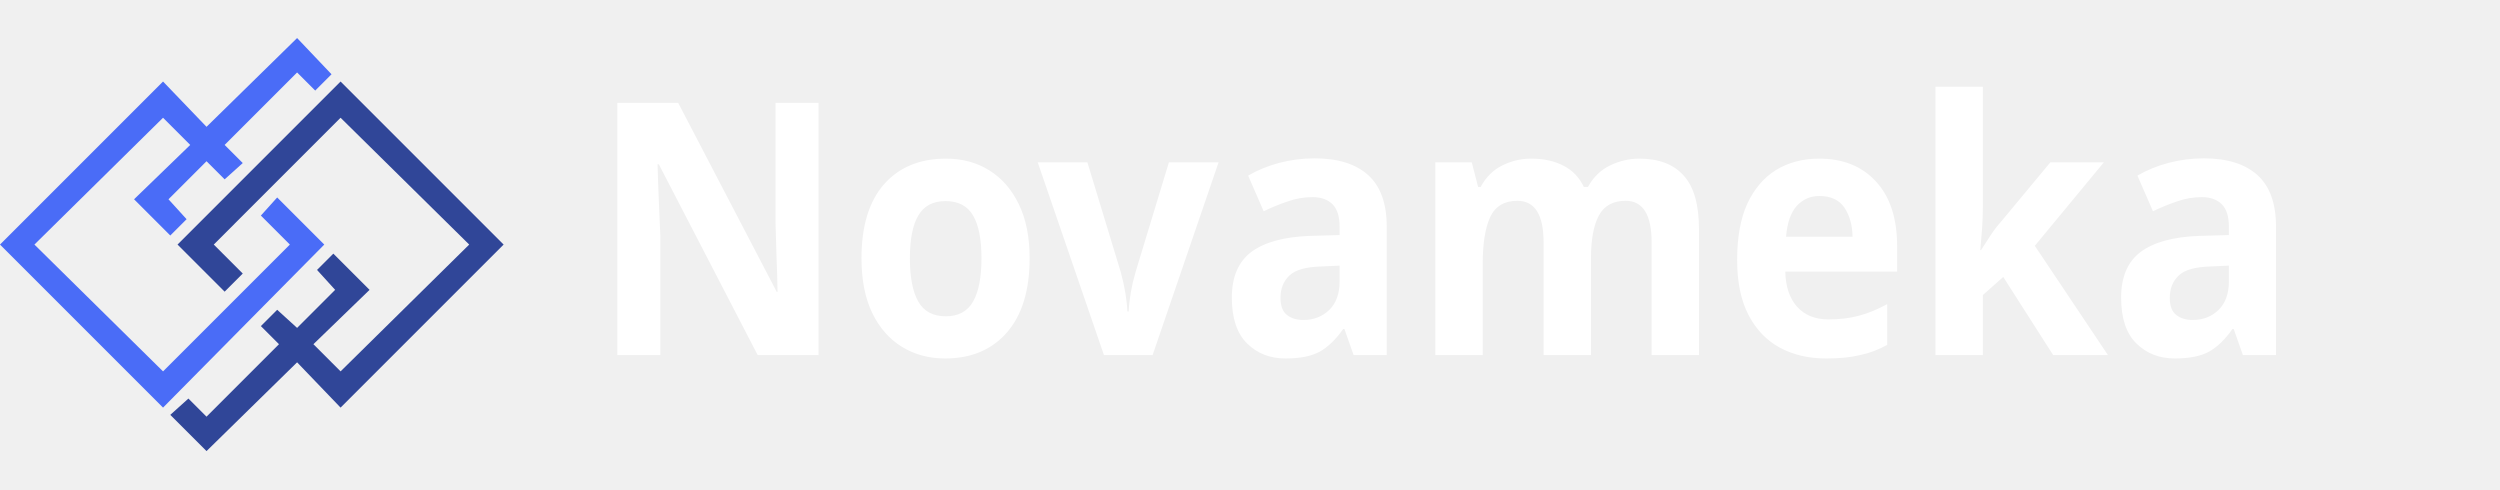
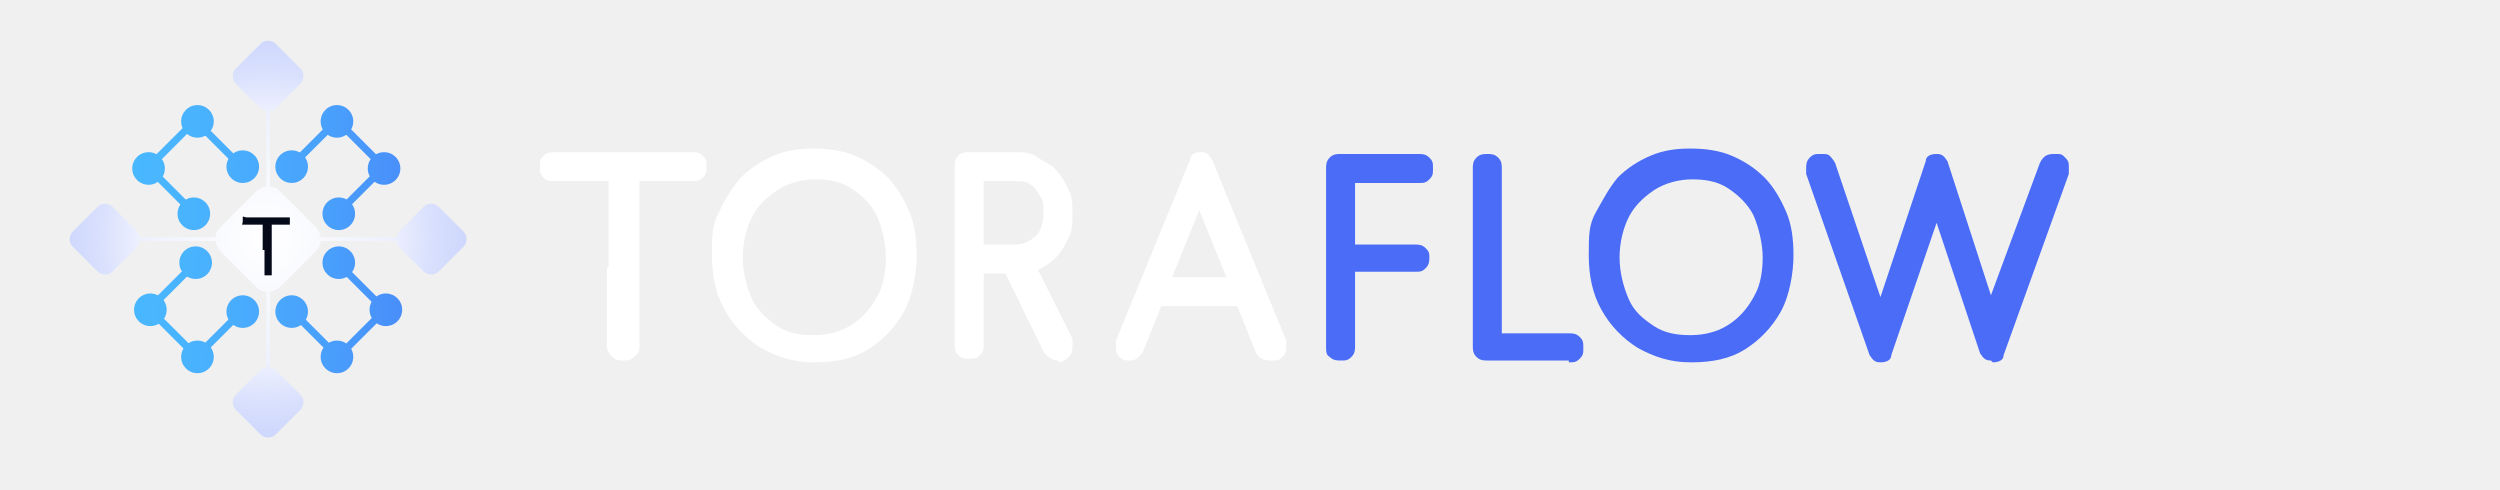
- <svg xmlns="http://www.w3.org/2000/svg" id="Layer_1" version="1.1" viewBox="0 0 138 27">
+ <svg xmlns="http://www.w3.org/2000/svg" xmlns:xlink="http://www.w3.org/1999/xlink" id="Layer_1" version="1.1" viewBox="0 0 138 27">
  <defs>
    <style>
-       .st0 {
+       .st0, .st1 {
+         font-family: ToadstoolRound, 'Toadstool Round';
+         font-size: 35.3px;
+       }
+ 
+       .st0, .st1, .st2, .st3 {
+         isolation: isolate;
+       }
+ 
+       .st0, .st4 {
+         fill: #4a6cf7;
+       }
+ 
+       .st5 {
+         fill: url(#linear-gradient2);
+       }
+ 
+       .st6 {
+         fill: url(#linear-gradient36);
+       }
+ 
+       .st7 {
+         fill: url(#linear-gradient39);
+       }
+ 
+       .st8 {
+         fill: url(#linear-gradient34);
+       }
+ 
+       .st9 {
+         fill: url(#linear-gradient11);
+       }
+ 
+       .st9, .st10, .st11, .st12, .st13, .st14 {
+         stroke-miterlimit: 10;
+       }
+ 
+       .st9, .st10, .st12, .st13, .st14 {
+         stroke: #2cffea;
+         stroke-width: .2px;
+       }
+ 
+       .st15 {
+         fill: url(#linear-gradient33);
+       }
+ 
+       .st16, .st11, .st17 {
+         fill: #050a19;
+       }
+ 
+       .st18 {
+         fill: #0a216d;
+       }
+ 
+       .st19 {
+         fill: url(#linear-gradient32);
+       }
+ 
+       .st20 {
+         fill: url(#linear-gradient21);
+       }
+ 
+       .st21 {
+         fill: url(#linear-gradient37);
+       }
+ 
+       .st22 {
+         fill: url(#linear-gradient27);
+       }
+ 
+       .st10 {
+         fill: url(#linear-gradient12);
+       }
+ 
+       .st1, .st23, .st24 {
        fill: #fff;
-         font-family: GillSansMT-Bold, 'Gill Sans MT';
-         font-size: 19.5px;
+       }
+ 
+       .st2, .st25, .st17 {
+         display: none;
+       }
+ 
+       .st26 {
+         fill: url(#linear-gradient35);
+       }
+ 
+       .st27 {
+         fill: url(#linear-gradient26);
+       }
+ 
+       .st28 {
+         fill: url(#linear-gradient1);
+       }
+ 
+       .st29 {
+         fill: url(#linear-gradient18);
+       }
+ 
+       .st24 {
+         font-family: Montserrat-ExtraBold, 'Montserrat ExtraBold';
+         font-size: 21.7px;
        font-weight: 700;
-       }
- 
-       .st1 {
-         display: none;
-       }
- 
-       .st2 {
+         letter-spacing: 0em;
+       }
+ 
+       .st30 {
+         fill: url(#linear-gradient23);
+       }
+ 
+       .st31 {
+         fill: url(#linear-gradient8);
+       }
+ 
+       .st32 {
+         font-family: Montserrat-Medium, 'Montserrat Medium';
+         font-size: 12.1px;
+         font-weight: 500;
+       }
+ 
+       .st32, .st33 {
+         fill: #f69f05;
+       }
+ 
+       .st34 {
+         fill: url(#radial-gradient);
+       }
+ 
+       .st35 {
+         fill: url(#linear-gradient16);
+       }
+ 
+       .st36 {
+         fill: url(#linear-gradient24);
+       }
+ 
+       .st37 {
+         fill: url(#linear-gradient30);
+       }
+ 
+       .st38 {
+         fill: url(#radial-gradient1);
+       }
+ 
+       .st11 {
+         stroke: #fff;
+       }
+ 
+       .st39 {
+         fill: url(#linear-gradient22);
+       }
+ 
+       .st40 {
+         fill: url(#linear-gradient29);
+       }
+ 
+       .st12 {
+         fill: url(#linear-gradient9);
+       }
+ 
+       .st41 {
+         fill: url(#linear-gradient19);
+       }
+ 
+       .st13 {
+         fill: url(#linear-gradient10);
+       }
+ 
+       .st42 {
+         fill: url(#linear-gradient28);
+       }
+ 
+       .st43 {
+         fill: url(#linear-gradient40);
+       }
+ 
+       .st44 {
+         fill: url(#linear-gradient7);
+       }
+ 
+       .st45 {
+         fill: url(#linear-gradient20);
+       }
+ 
+       .st46 {
+         fill: url(#linear-gradient4);
+       }
+ 
+       .st47 {
+         fill: url(#linear-gradient31);
+       }
+ 
+       .st48 {
+         fill: url(#linear-gradient14);
+       }
+ 
+       .st49 {
+         fill: url(#linear-gradient5);
+       }
+ 
+       .st50 {
+         fill: url(#linear-gradient3);
+       }
+ 
+       .st51 {
+         fill: url(#linear-gradient38);
+       }
+ 
+       .st52 {
+         fill: url(#linear-gradient25);
+       }
+ 
+       .st53 {
        fill: #304698;
      }

-       .st3, .st4 {
-         fill: #4a6cf7;
-       }
- 
-       .st4 {
-         isolation: isolate;
-         opacity: .5;
+       .st54 {
+         fill: url(#linear-gradient15);
+       }
+ 
+       .st55 {
+         fill: url(#linear-gradient17);
+       }
+ 
+       .st56 {
+         fill: url(#radial-gradient2);
+       }
+ 
+       .st14 {
+         fill: url(#linear-gradient13);
+       }
+ 
+       .st57 {
+         fill: url(#linear-gradient6);
+       }
+ 
+       .st58 {
+         fill: url(#linear-gradient);
+       }
+ 
+       .st59 {
+         fill: url(#linear-gradient41);
      }
    </style>
+     <linearGradient id="linear-gradient" x1=".6" y1="8.2" x2="19.4" y2="27" gradientTransform="translate(0 28) scale(1 -1)" gradientUnits="userSpaceOnUse">
+       <stop offset="0" stop-color="#49baff" />
+       <stop offset=".2" stop-color="#49b3fe" />
+       <stop offset=".5" stop-color="#49a1fc" />
+       <stop offset=".8" stop-color="#4983f9" />
+       <stop offset="1" stop-color="#4a6cf7" />
+     </linearGradient>
+     <linearGradient id="linear-gradient1" x1="-2.6" y1="11.4" x2="16.2" y2="30.2" gradientTransform="translate(0 28) scale(1 -1)" gradientUnits="userSpaceOnUse">
+       <stop offset="0" stop-color="#49baff" />
+       <stop offset=".2" stop-color="#49b3fe" />
+       <stop offset=".5" stop-color="#49a1fc" />
+       <stop offset=".8" stop-color="#4983f9" />
+       <stop offset="1" stop-color="#4a6cf7" />
+     </linearGradient>
+     <linearGradient id="linear-gradient2" x1="1.5" y1="7.3" x2="20.3" y2="26.1" gradientTransform="translate(0 28) scale(1 -1)" gradientUnits="userSpaceOnUse">
+       <stop offset="0" stop-color="#49baff" />
+       <stop offset=".2" stop-color="#49b3fe" />
+       <stop offset=".5" stop-color="#49a1fc" />
+       <stop offset=".8" stop-color="#4983f9" />
+       <stop offset="1" stop-color="#4a6cf7" />
+     </linearGradient>
+     <linearGradient id="linear-gradient3" x1="10.9" y1="-2.1" x2="29.7" y2="16.6" gradientTransform="translate(0 28) scale(1 -1)" gradientUnits="userSpaceOnUse">
+       <stop offset="0" stop-color="#49baff" />
+       <stop offset=".2" stop-color="#49b3fe" />
+       <stop offset=".5" stop-color="#49a1fc" />
+       <stop offset=".8" stop-color="#4983f9" />
+       <stop offset="1" stop-color="#4a6cf7" />
+     </linearGradient>
+     <linearGradient id="linear-gradient4" x1="7.7" y1="1" x2="26.6" y2="19.8" gradientTransform="translate(0 28) scale(1 -1)" gradientUnits="userSpaceOnUse">
+       <stop offset="0" stop-color="#49baff" />
+       <stop offset=".2" stop-color="#49b3fe" />
+       <stop offset=".5" stop-color="#49a1fc" />
+       <stop offset=".8" stop-color="#4983f9" />
+       <stop offset="1" stop-color="#4a6cf7" />
+     </linearGradient>
+     <linearGradient id="linear-gradient5" x1="6.8" y1="2" x2="25.6" y2="20.8" gradientTransform="translate(0 28) scale(1 -1)" gradientUnits="userSpaceOnUse">
+       <stop offset="0" stop-color="#49baff" />
+       <stop offset=".2" stop-color="#49b3fe" />
+       <stop offset=".5" stop-color="#49a1fc" />
+       <stop offset=".8" stop-color="#4983f9" />
+       <stop offset="1" stop-color="#4a6cf7" />
+     </linearGradient>
+     <linearGradient id="linear-gradient6" x1="7.8" y1=".9" x2="26.7" y2="19.7" gradientTransform="translate(0 28) scale(1 -1)" gradientUnits="userSpaceOnUse">
+       <stop offset="0" stop-color="#49baff" />
+       <stop offset=".2" stop-color="#49b3fe" />
+       <stop offset=".5" stop-color="#49a1fc" />
+       <stop offset=".8" stop-color="#4983f9" />
+       <stop offset="1" stop-color="#4a6cf7" />
+     </linearGradient>
+     <linearGradient id="linear-gradient7" x1=".7" y1="8.1" x2="19.5" y2="26.9" gradientTransform="translate(0 28) scale(1 -1)" gradientUnits="userSpaceOnUse">
+       <stop offset="0" stop-color="#49baff" />
+       <stop offset=".2" stop-color="#49b3fe" />
+       <stop offset=".5" stop-color="#49a1fc" />
+       <stop offset=".8" stop-color="#4983f9" />
+       <stop offset="1" stop-color="#4a6cf7" />
+     </linearGradient>
+     <linearGradient id="linear-gradient8" x1=".6" y1="8.2" x2="19.5" y2="26.9" gradientTransform="translate(0 28) scale(1 -1)" gradientUnits="userSpaceOnUse">
+       <stop offset="0" stop-color="#49baff" />
+       <stop offset=".2" stop-color="#49b3fe" />
+       <stop offset=".5" stop-color="#49a1fc" />
+       <stop offset=".8" stop-color="#4983f9" />
+       <stop offset="1" stop-color="#4a6cf7" />
+     </linearGradient>
+     <radialGradient id="radial-gradient" cx="14" cy="14.5" fx="14" fy="14.5" r="27.8" gradientTransform="translate(0 28) scale(1 -1)" gradientUnits="userSpaceOnUse">
+       <stop offset="0" stop-color="#fff" />
+       <stop offset="0" stop-color="#f8f9fe" />
+       <stop offset=".3" stop-color="#e6ebfd" />
+       <stop offset=".5" stop-color="#c8d2fc" />
+       <stop offset=".7" stop-color="#9fb1fa" />
+       <stop offset=".9" stop-color="#6a86f8" />
+       <stop offset="1" stop-color="#4a6cf7" />
+     </radialGradient>
+     <linearGradient id="linear-gradient9" x1="10.1" y1="9.4" x2="16.5" y2="4.7" gradientTransform="matrix(1,0,0,1,0,0)" xlink:href="#linear-gradient6" />
+     <linearGradient id="linear-gradient10" x1="10.1" y1="22.3" x2="16.5" y2="17.6" gradientTransform="matrix(1,0,0,1,0,0)" xlink:href="#linear-gradient6" />
+     <linearGradient id="linear-gradient11" x1="16.5" y1="15.8" x2="22.9" y2="11.2" gradientTransform="matrix(1,0,0,1,0,0)" xlink:href="#linear-gradient6" />
+     <linearGradient id="linear-gradient12" x1="22.7" y1="10.9" x2="22.7" y2="10.9" gradientTransform="matrix(1,0,0,1,0,0)" xlink:href="#linear-gradient6" />
+     <linearGradient id="linear-gradient13" x1="3.6" y1="15.8" x2="10.1" y2="11.2" gradientTransform="matrix(1,0,0,1,0,0)" xlink:href="#linear-gradient6" />
+     <radialGradient id="radial-gradient1" cx="13.3" cy="13.5" fx="13.3" fy="13.5" r="22.6" gradientUnits="userSpaceOnUse">
+       <stop offset="0" stop-color="#fff" />
+       <stop offset=".1" stop-color="#fafbfe" />
+       <stop offset=".3" stop-color="#eef1fe" />
+       <stop offset=".4" stop-color="#dae1fd" />
+       <stop offset=".6" stop-color="#becafc" />
+       <stop offset=".7" stop-color="#99acfa" />
+       <stop offset=".9" stop-color="#6d88f8" />
+       <stop offset="1" stop-color="#4a6cf7" />
+     </radialGradient>
+     <radialGradient id="radial-gradient2" cx="14.7" cy="13.2" fx="14.7" fy="13.2" gradientTransform="translate(13.6 -6.6) rotate(45)" xlink:href="#radial-gradient1" />
+     <linearGradient id="linear-gradient14" x1="5.5" y1="16.3" x2="22.9" y2="0" gradientTransform="translate(13.6 -6.6) rotate(45)" xlink:href="#linear-gradient" />
+     <linearGradient id="linear-gradient15" x1="3.7" y1="14.4" x2="21.1" y2="-1.9" gradientTransform="translate(13.6 -6.6) rotate(45)" xlink:href="#linear-gradient" />
+     <linearGradient id="linear-gradient16" x1="7.2" y1="18.2" x2="24.7" y2="1.8" gradientTransform="translate(13.6 -6.6) rotate(45)" xlink:href="#linear-gradient" />
+     <linearGradient id="linear-gradient17" x1="5.4" y1="16.3" x2="22.9" y2="0" gradientTransform="translate(13.6 -6.6) rotate(45)" xlink:href="#linear-gradient" />
+     <linearGradient id="linear-gradient18" x1="4.5" y1="15.3" x2="21.9" y2="-1.1" gradientTransform="translate(4.6 .4)" xlink:href="#linear-gradient" />
+     <linearGradient id="linear-gradient19" x1="4.6" y1="15.4" x2="22" y2="-1" gradientTransform="translate(14.1 22.7) rotate(-90)" xlink:href="#linear-gradient" />
+     <linearGradient id="linear-gradient20" x1="6.2" y1="17.1" x2="23.7" y2=".7" gradientTransform="translate(3.6 3)" xlink:href="#linear-gradient" />
+     <linearGradient id="linear-gradient21" x1="9.1" y1="20.2" x2="26.5" y2="3.8" gradientTransform="translate(13.6 -6.6) rotate(45)" xlink:href="#linear-gradient" />
+     <linearGradient id="linear-gradient22" x1="10.8" y1="22" x2="28.2" y2="5.6" gradientTransform="translate(13.6 -6.6) rotate(45)" xlink:href="#linear-gradient" />
+     <linearGradient id="linear-gradient23" x1="10.9" y1="22.2" x2="28.4" y2="5.8" gradientTransform="translate(13.6 -6.6) rotate(45)" xlink:href="#linear-gradient" />
+     <linearGradient id="linear-gradient24" x1="12.6" y1="23.9" x2="30.1" y2="7.6" gradientTransform="translate(13.6 -6.6) rotate(45)" xlink:href="#linear-gradient" />
+     <linearGradient id="linear-gradient25" x1="10" y1="21.2" x2="27.5" y2="4.8" gradientTransform="translate(8.8 36.6) rotate(-90)" xlink:href="#linear-gradient" />
+     <linearGradient id="linear-gradient26" x1="11.7" y1="23" x2="29.1" y2="6.6" gradientTransform="translate(42.1 31.6) rotate(-180)" xlink:href="#linear-gradient" />
+     <linearGradient id="linear-gradient27" x1="11.9" y1="23.2" x2="29.3" y2="6.8" gradientTransform="translate(2.5 39.2) rotate(-90)" xlink:href="#linear-gradient" />
+     <linearGradient id="linear-gradient28" x1="11" y1="22.2" x2="28.5" y2="5.8" gradientTransform="translate(13.6 -6.6) rotate(45)" xlink:href="#linear-gradient" />
+     <linearGradient id="linear-gradient29" x1="12.8" y1="24.1" x2="30.2" y2="7.8" gradientTransform="translate(13.6 -6.6) rotate(45)" xlink:href="#linear-gradient" />
+     <linearGradient id="linear-gradient30" x1="9.3" y1="20.4" x2="26.7" y2="4" gradientTransform="translate(13.6 -6.6) rotate(45)" xlink:href="#linear-gradient" />
+     <linearGradient id="linear-gradient31" x1="11" y1="22.3" x2="28.5" y2="5.9" gradientTransform="translate(13.6 -6.6) rotate(45)" xlink:href="#linear-gradient" />
+     <linearGradient id="linear-gradient32" x1="12" y1="23.3" x2="29.5" y2="6.9" gradientTransform="translate(28.6 37.6) rotate(-180)" xlink:href="#linear-gradient" />
+     <linearGradient id="linear-gradient33" x1="11.9" y1="23.2" x2="29.4" y2="6.8" gradientTransform="translate(30.1 3.6) rotate(90)" xlink:href="#linear-gradient" />
+     <linearGradient id="linear-gradient34" x1="10.3" y1="21.4" x2="27.7" y2="5.1" gradientTransform="translate(22.3 34.9) rotate(-180)" xlink:href="#linear-gradient" />
+     <linearGradient id="linear-gradient35" x1="7.4" y1="18.4" x2="24.9" y2="2" gradientTransform="translate(13.6 -6.6) rotate(45)" xlink:href="#linear-gradient" />
+     <linearGradient id="linear-gradient36" x1="5.7" y1="16.6" x2="23.2" y2=".2" gradientTransform="translate(13.6 -6.6) rotate(45)" xlink:href="#linear-gradient" />
+     <linearGradient id="linear-gradient37" x1="5.5" y1="16.4" x2="23" y2="0" gradientTransform="translate(13.6 -6.6) rotate(45)" xlink:href="#linear-gradient" />
+     <linearGradient id="linear-gradient38" x1="3.9" y1="14.6" x2="21.3" y2="-1.8" gradientTransform="translate(13.6 -6.6) rotate(45)" xlink:href="#linear-gradient" />
+     <linearGradient id="linear-gradient39" x1="6.4" y1="17.4" x2="23.9" y2="1" gradientTransform="translate(24.3 1.4) rotate(90)" xlink:href="#linear-gradient" />
+     <linearGradient id="linear-gradient40" x1="4.8" y1="15.6" x2="22.2" y2="-.8" gradientTransform="translate(2.2 -5.2)" xlink:href="#linear-gradient" />
+     <linearGradient id="linear-gradient41" x1="4.6" y1="15.4" x2="22" y2="-1" gradientTransform="translate(23.3 -1.2) rotate(90)" xlink:href="#linear-gradient" />
  </defs>
-   <g class="st1">
-     <path class="st3" d="M0,0c13.8,0,25,11.2,25,25H2c-1.1,0-2-.9-2-2V0Z" />
-     <path class="st4" d="M6,25C6,11.2,17.2,0,31,0v23c0,1.1-.9,2-2,2H6Z" />
+   <rect class="st17" x="-98.9" y="-63.7" width="290.3" height="145.7" />
+   <g class="st25">
+     <g class="st2">
+       <text class="st1" transform="translate(-23.4 -165)">
+         <tspan x="0" y="0">LORAFLOW</tspan>
+       </text>
+     </g>
+     <g class="st2">
+       <text class="st0" transform="translate(-24.5 -165)">
+         <tspan x="0" y="0">LORA</tspan>
+       </text>
+     </g>
+     <circle class="st11" cx="75.3" cy="-187.9" r="1.7" />
+     <circle class="st11" cx="83.7" cy="-187.9" r="1.7" />
+     <circle class="st11" cx="107.9" cy="-177.2" r="1.7" />
+     <circle class="st11" cx="123.4" cy="-188.4" r="1.7" />
+     <circle class="st11" cx="137.5" cy="-188.4" r="1.7" />
+     <circle class="st11" cx="151.1" cy="-188.4" r="1.7" />
+     <circle class="st11" cx="75.3" cy="-177.2" r="1.7" />
+     <circle class="st11" cx="93.8" cy="-166.7" r="1.7" />
+     <circle class="st11" cx="66.2" cy="-166.3" r="1.7" />
  </g>
-   <text class="st0" transform="translate(32.5 19.6) scale(.9 1)">
-     <tspan x="0" y="0">Novameka</tspan>
-   </text>
-   <text />
  <g>
-     <polygon class="st3" points="15.3 10.9 14.4 11.9 16 13.5 9 20.5 1.9 13.5 9 6.5 10.5 8 7.4 11 9.4 13 10.3 12.1 9.3 11 11.4 8.9 12.4 9.9 13.4 9 12.4 8 16.4 4 17.4 5 18.3 4.1 16.4 2.1 11.4 7 9 4.5 0 13.5 9 22.5 17.9 13.5 15.3 10.9" />
-     <polygon class="st2" points="27.8 13.5 18.8 4.5 9.8 13.5 12.4 16.1 13.4 15.1 11.8 13.5 18.8 6.5 25.9 13.5 18.8 20.5 17.3 19 20.4 16 18.4 14 17.5 14.9 18.5 16 16.4 18.1 15.3 17.1 14.4 18 15.4 19 11.4 23 10.4 22 9.4 22.9 11.4 24.9 16.4 20 18.8 22.5 27.8 13.5" />
+     <path class="st23" d="M44.9,20c-1.1,0-2-.3-2.9-.8-.8-.5-1.5-1.2-2-2.1s-.7-1.9-.7-3,0-1.7.4-2.4c.3-.7.7-1.3,1.2-1.9.5-.5,1.1-.9,1.8-1.2s1.4-.4,2.2-.4,1.6.1,2.3.4,1.3.7,1.8,1.2.9,1.2,1.2,1.9.4,1.5.4,2.4-.2,2.2-.7,3.1-1.2,1.6-2,2.1-1.8.7-2.9.7h0ZM44.9,18.5c.6,0,1.1-.1,1.6-.3.9-.4,1.6-1.1,2.1-2.2.2-.5.3-1.1.3-1.8s-.2-1.6-.5-2.3c-.3-.6-.8-1.1-1.4-1.5-.6-.4-1.3-.5-2-.5s-1.5.2-2.1.6c-.6.4-1.1.9-1.4,1.5-.3.6-.5,1.4-.5,2.2s.2,1.6.5,2.3c.3.6.8,1.1,1.4,1.5.6.4,1.3.5,2,.5Z" />
+     <path class="st23" d="M58.4,19.9c-.3,0-.6-.2-.8-.5l-2.1-4.3h-1.2v3.9c0,.2,0,.4-.2.6s-.3.2-.6.2-.4,0-.6-.2c-.2-.2-.2-.4-.2-.6v-9.8c0-.2,0-.4.2-.6.2-.2.4-.2.6-.2h2.5c.5,0,.9,0,1.3.3s.8.4,1,.7c.3.3.5.7.7,1.1.2.4.2.8.2,1.3s0,.9-.2,1.3c-.2.4-.4.8-.7,1.1s-.6.5-1,.7h0l1.9,3.8v.4c0,.2,0,.4-.2.6s-.4.3-.6.3h0ZM56,13.5c.5,0,.9-.2,1.2-.5s.4-.8.4-1.3,0-.6-.2-.9-.3-.5-.5-.6c-.2-.2-.5-.2-.9-.2h-1.7v3.5h1.7Z" />
+     <path class="st23" d="M70.1,19.9c-.4,0-.7-.2-.8-.5l-1-2.5h-4.2l-1,2.5c-.2.3-.4.5-.7.5s-.4,0-.6-.2c-.2-.2-.2-.3-.2-.6s0-.2,0-.3l4.1-10c0-.3.3-.4.6-.4s.4.1.6.4l4.1,10v.3c0,.2,0,.4-.2.6s-.3.2-.6.2h0ZM67.7,15.3l-1.5-3.7-1.5,3.7h3Z" />
+     <path class="st4" d="M74,19.9c-.2,0-.4,0-.6-.2-.2-.1-.2-.3-.2-.6v-9.8c0-.2,0-.4.2-.6.2-.2.4-.2.6-.2h4.3c.2,0,.4,0,.6.2s.2.3.2.6,0,.4-.2.6-.3.2-.6.2h-3.5v3.4h3.3c.2,0,.4,0,.6.2s.2.3.2.5,0,.4-.2.6c-.2.2-.3.2-.6.2h-3.3v4.1c0,.2,0,.4-.2.6s-.3.2-.6.2Z" />
+     <path class="st4" d="M86.6,19.9h-4.5c-.2,0-.4,0-.6-.2s-.2-.4-.2-.6v-9.8c0-.2,0-.4.2-.6.2-.2.4-.2.6-.2s.4,0,.6.2.2.4.2.6v9.1h3.7c.2,0,.4,0,.6.2s.2.3.2.6,0,.4-.2.6-.3.2-.6.2h0Z" />
+     <path class="st4" d="M93.3,20c-1.1,0-2-.3-2.9-.8-.8-.5-1.5-1.2-2-2.1s-.7-1.9-.7-3,0-1.7.4-2.4.7-1.3,1.2-1.9c.5-.5,1.1-.9,1.8-1.2.7-.3,1.4-.4,2.2-.4s1.6.1,2.3.4,1.3.7,1.8,1.2.9,1.2,1.2,1.9c.3.7.4,1.5.4,2.4s-.2,2.2-.7,3.1-1.2,1.6-2,2.1-1.8.7-2.9.7h-.1ZM93.3,18.5c.6,0,1.1-.1,1.6-.3.9-.4,1.6-1.1,2.1-2.2.2-.5.3-1.1.3-1.8s-.2-1.6-.5-2.3c-.3-.6-.8-1.1-1.4-1.5s-1.3-.5-2-.5-1.5.2-2.1.6c-.6.4-1.1.9-1.4,1.5s-.5,1.4-.5,2.2.2,1.6.5,2.3c.3.7.8,1.1,1.4,1.5s1.3.5,2,.5Z" />
+     <path class="st4" d="M109.9,19.9c-.3,0-.4-.1-.6-.4l-2.4-7.2-2.5,7.3c0,.3-.3.4-.6.4s-.4-.1-.6-.4l-3.5-10v-.3c0-.2,0-.4.2-.6.2-.2.3-.2.6-.2s.4,0,.5.1c0,0,.2.2.3.4l2.5,7.4,2.5-7.5c0-.3.3-.4.6-.4s.4.1.6.4l2.4,7.4,2.7-7.3c.2-.4.4-.5.8-.5s.4,0,.6.2.2.3.2.6v.3l-3.6,10c0,.3-.3.4-.6.4h0Z" />
  </g>
+   <path class="st53" d="M106.5-30.8h.3-.3Z" />
+   <path class="st23" d="M33.6,14.7v-4.7h-3c-.2,0-.4,0-.6-.2s-.2-.3-.2-.6,0-.4.2-.6.4-.2.6-.2h7.6c.2,0,.4,0,.6.2.2.2.2.3.2.6s0,.4-.2.6c-.2.2-.4.2-.6.2h-2.9v9.1c0,.2,0,.4-.3.6-.2.2-.4.2-.6.2s-.4,0-.6-.2c-.2-.2-.3-.4-.3-.6v-4.3" />
+   <g class="st25">
+     <g>
+       <g>
+         <g class="st3">
+           <path class="st58" d="M17.2,7.3c.3.3.5.7.5,1.1,0,.9-.7,1.6-1.6,1.5-.8,0-1.5-.7-1.5-1.5s.2-.8.4-1.1.4-.6.4-1h0c0-.4-.1-.8-.4-1q-.2-.1,0,0c-.3-.3-.6-.4-1-.4h0c-.4,0-.7,0-1,.4s-.2.2,0,0c-.3.3-.4.6-.4,1h0c0,.4.1.8.4,1,.3.3.5.7.5,1.1,0,.9-.7,1.6-1.6,1.5-.8,0-1.5-.7-1.5-1.5s.2-.8.4-1.1.4-.6.4-1h0c0-.4-.1-.8-.4-1h0s-.1,0-.2-.2c0,0,0-.2-.1-.2h0c0-.2-.1-.4-.1-.6h0v-.6c0,0,.1-.2.2-.3.2-.2.4-.4.6-.5.2,0,.4,0,.6,0,.3,0,.7,0,.9.3,0,0,.1,0,.2,0,.3.3.6.4,1,.4h0c.4,0,.7,0,1-.4,0,0,.1,0,.2-.2h.9c.3,0,.7,0,.9.3,0,0,.1,0,.2,0s.2.3.3.5c0,.2.1.4.1.6h0v.2c0,.2-.1.4-.2.5h0s0,0-.1.2c-.3.3-.4.6-.4,1h0c0,.4.1.8.4,1h0Z" />
+           <path class="st28" d="M11.3,2.8c-.2,0-.5.3-.6.5.2-.2.4-.4.6-.5Z" />
+           <path class="st5" d="M17.4,5c0-.2.2-.3.2-.5,0,.2-.1.4-.2.5Z" />
+           <path class="st50" d="M17.3,23.8c-.2.2-.4.4-.6.5.2-.1.5-.3.6-.5Z" />
+           <path class="st46" d="M17.5,22.2c0,.2.1.4.1.6h0v.6c0,.1-.1.2-.2.3-.2.2-.4.4-.6.5-.2,0-.4.1-.6.1-.3,0-.7-.1-.9-.3,0,0-.1,0-.2-.1-.3-.3-.6-.4-1-.4h0c-.4,0-.7.1-1,.4,0,0-.1.1-.2.2h-.9c-.3,0-.7-.1-.9-.3,0,0-.1,0-.2-.1-.1-.1-.2-.3-.3-.5,0-.2-.1-.4-.1-.6h0v-.2c0-.2.1-.4.2-.5h0s0-.1.1-.2c.3-.3.4-.6.4-1h0c0-.4-.1-.8-.4-1-.3-.3-.5-.7-.5-1.1,0-.9.7-1.6,1.6-1.5.8,0,1.5.7,1.5,1.5s-.2.8-.4,1.1c-.3.3-.4.6-.4,1h0c0,.4.1.8.4,1q.2.1,0,0c.3.3.6.4,1,.4h0c.4,0,.7-.1,1-.4q.2-.2,0,0c.3-.3.4-.6.4-1h0c0-.4-.1-.8-.4-1-.3-.3-.5-.7-.5-1.1,0-.9.7-1.6,1.6-1.5.8,0,1.5.7,1.5,1.5s-.2.8-.4,1.1-.4.6-.4,1h0c0,.4.1.8.4,1h0l.2.2s0,.2.1.2h0Z" />
+           <path class="st49" d="M10.4,22.5c0-.2.1-.4.2-.5,0,.2-.2.3-.2.5Z" />
+         </g>
+         <g>
+           <path class="st57" d="M24.8,15c0,.2.1.4.1.6v.6s-.1.2-.2.3c0,0-.1.2-.2.2l-.2.2s-.2,0-.2.1c-.2,0-.4.1-.6.1h-.2c-.2,0-.4-.1-.5-.2l-.2-.2c-.3-.3-.6-.4-1-.4h0c-.4,0-.7.1-1,.4s-.7.5-1.1.5c-.9,0-1.5-.7-1.5-1.6s.7-1.5,1.6-1.5.8.2,1,.4c.3.3.6.4,1,.4h0c.4,0,.7-.1,1-.4h0c.3-.3.4-.7.4-1h0c0-.4-.1-.8-.4-1q-.2-.1,0,0c-.3-.3-.6-.4-1-.4h0c-.4,0-.7.1-1,.4-.3.3-.7.5-1.1.5-.9,0-1.5-.7-1.5-1.6s.7-1.5,1.6-1.5.8.2,1,.4c.3.3.6.4,1,.4h0c.4,0,.7-.1,1-.4,0,0,.2-.1.2-.2,0,0,.2-.1.3-.2.2,0,.4-.1.7-.1s.5,0,.7.2h.1s.2.1.2.2c0,0,.1.1.2.2,0,0,0,.2.1.2,0,.2.1.4.1.6s0,0,0,.1v.2c0,.2-.1.4-.2.5,0,0,0,.1-.2.2-.3.3-.4.6-.4,1h0c0,.4.1.8.4,1h0s.1.1.2.2h0s.1.2.2.3l-.4.3Z" />
+           <path class="st44" d="M4,17c-.2,0-.3-.2-.5-.3,0,.1.3.3.5.3Z" />
+           <path class="st31" d="M10.4,15.7c0,.8-.7,1.5-1.5,1.5s-.8-.2-1-.4c-.3-.3-.6-.4-1-.4h0c-.4,0-.7.1-1,.4,0,0-.2.1-.2.2h-.2c0,.1-.2.1-.3.1h-1c-.2,0-.3-.2-.5-.3,0-.1-.2-.3-.3-.5,0-.2,0-.4,0-.6s0,0,0-.1v-.2c0-.2,0-.4.2-.5,0,0,0-.1.2-.2.3-.3.4-.6.4-1h0c0-.4,0-.8-.4-1-.3-.3-.5-.7-.5-1.1s0-.3,0-.4v-.2s0-.2,0-.2c0,0,0-.2.2-.2,0,0,.2-.1.2-.2,0,0,.2,0,.2-.1.2,0,.4-.1.6-.1h.2s.2,0,.3.1c0,0,.2,0,.2.1,0,0,0,0,.2.2.3.3.6.4,1,.4h0c.4,0,.7-.1,1-.4.3-.3.7-.5,1.1-.5.9,0,1.6.7,1.5,1.6,0,.8-.7,1.5-1.5,1.5s-.8-.2-1-.4c-.3-.3-.6-.4-1-.4h0c-.4,0-.7.1-1,.4h0c-.3.3-.4.7-.4,1h0c0,.4,0,.8.4,1h0c.3.3.6.5,1,.5h0c.4,0,.7-.1,1-.4.3-.3.7-.5,1.1-.5.9,0,1.6.7,1.5,1.6l.3-.3Z" />
+         </g>
+       </g>
+       <path class="st34" d="M20.1,8h2.3c.3,0,.6-.3.6-.6v-2.3c0-.3-.3-.6-.6-.6h-2.3c-.3,0-.6.3-.6.6v2.6l-3.3,3.3c-.2-.1-.3-.2-.5-.2h-3.4c-.2,0-.4,0-.5.2l-3.3-3.3v-2.6c0-.3-.3-.6-.6-.6h-2.3c-.3,0-.6.3-.6.6v2.3c0,.3.3.6.6.6h2.6l3.3,3.3c-.1.2-.2.3-.2.5v3.4c0,.2,0,.4.2.5l-3.3,3.3h-2.6c-.3,0-.6.3-.6.6v2.3c0,.3.3.6.6.6h2.3c.3,0,.6-.3.6-.6v-2.6l3.3-3.3c.2.1.3.2.5.2h3.4c.2,0,.4,0,.5-.2l3.3,3.3v2.6c0,.3.3.6.6.6h2.3c.3,0,.6-.3.6-.6v-2.3c0-.3-.3-.6-.6-.6h-2.6l-3.3-3.3c.1-.2.2-.3.2-.5v-3.4c0-.2,0-.4-.2-.5l3.3-3.3s.2,0,.3,0Z" />
+     </g>
+     <circle class="st18" cx="8.9" cy="11.4" r=".9" />
+     <circle class="st18" cx="16.1" cy="8.4" r=".9" />
+     <circle class="st18" cx="19.1" cy="15.6" r=".9" />
+     <circle class="st18" cx="11.9" cy="18.6" r=".9" />
+     <path class="st4" d="M14.2,15.5c0-1.1-.9-2-2-2,1.1,0,2-.9,2-2,0,1.1.9,2,2,2-1.1,0-2,.9-2,2Z" />
+   </g>
+   <g class="st25">
+     <g>
+       <g>
+         <g>
+           <path class="st12" d="M16.1,8c.3.2.4.6.4,1,0,.8-.6,1.4-1.4,1.4-.7,0-1.3-.6-1.3-1.4,0-.4.2-.7.4-.9s.4-.5.4-.9h0c0-.4-.1-.7-.3-.9s0,0,0,0t0,0c-.2-.2-.6-.4-.9-.4h0c-.3,0-.6.1-.9.4h0c-.2.3-.4.6-.4.9h0c0,.4.1.7.4.9.3.2.4.6.4,1,0,.8-.6,1.4-1.4,1.4-.7,0-1.3-.6-1.3-1.4,0-.4.1-.7.4-.9.2-.2.4-.5.4-.9h0c0-.4-.1-.7-.3-.9,0,0,0,0,0,0,0,0-.1-.1-.2-.2-.2-.2-.2-.5-.2-.8,0-.2,0-.4.1-.5,0-.2.2-.3.3-.4.1-.1.3-.2.4-.3,0,0,.2,0,.3,0,0,0,.2,0,.3,0s.2,0,.3,0c0,0,0,0,.1,0,.1,0,.2.1.3.2,0,0,0,0,0,0,0,0,0,0,.1,0,.2.2.5.4.9.4h0c.3,0,.7-.1.9-.4,0,0,.1-.1.2-.2,0,0,.2,0,.2-.1.2,0,.3-.1.5-.1s.4,0,.6.1c.2,0,.3.2.4.3.2.2.4.6.4,1,0,.2,0,.4-.1.5,0,0,0,.1-.1.2,0,0,0,.1-.2.2-.2.2-.4.5-.4.9h0c0,.4.1.7.4.9Z" />
+           <path class="st13" d="M16.2,21c.2.2.3.5.3.9,0,0,0,.2,0,.2,0,0,0,.1,0,.2,0,0,0,0,0,0,0,.2-.2.3-.3.4-.1.1-.3.2-.4.3-.2,0-.3.1-.5.1s-.4,0-.6-.1c0,0-.1,0-.2-.1,0,0-.1,0-.2-.1t0,0c-.2-.2-.6-.4-.9-.4h0c-.3,0-.6.1-.9.4-.2.3-.6.4-1,.4s-.2,0-.3,0c0,0-.2,0-.3,0,0,0,0,0-.1,0,0,0,0,0-.1,0,0,0-.1,0-.2-.2-.3-.3-.4-.6-.4-1,0-.2,0-.4.1-.5,0,0,0-.1.1-.2,0,0,0-.1.2-.2.2-.2.4-.5.4-.9h0c0-.4-.1-.7-.4-.9-.3-.2-.4-.6-.4-1,0-.8.6-1.4,1.4-1.4.7,0,1.3.6,1.3,1.4,0,.4-.2.7-.4.9-.2.2-.4.5-.4.9h0c0,.4.1.7.3.9,0,0,0,0,0,0t0,0c.2.2.5.4.9.4h0c.3,0,.6-.1.9-.3t0,0s0,0,0,0c.2-.2.4-.5.4-.9h0c0-.4-.1-.7-.3-.9-.3-.2-.4-.6-.4-1,0-.8.6-1.4,1.4-1.4.7,0,1.3.6,1.3,1.4,0,.4-.1.7-.4.9-.2.2-.4.5-.4.9h0c0,.4.1.7.3.9h0s0,0,.1.2Z" />
+         </g>
+         <g>
+           <path class="st9" d="M22.8,14.8c0,.2.1.4.1.6,0,.3,0,.5-.2.8,0,0-.1.1-.2.2-.3.2-.6.4-1,.4,0,0-.2,0-.2,0,0,0-.1,0-.2,0,0,0,0,0,0,0,0,0-.1,0-.2-.1,0,0-.1,0-.2-.1-.2-.2-.6-.4-.9-.4h0c-.3,0-.7.1-.9.3-.2.3-.6.4-1,.4-.8,0-1.4-.6-1.4-1.4,0-.7.7-1.3,1.4-1.3.4,0,.7.1.9.4.2.2.6.4.9.4h0c.3,0,.7-.1.9-.4t0,0s0,0,0,0c.2-.2.4-.5.4-.9h0c0-.4-.1-.7-.4-.9t0,0c-.2-.2-.6-.4-.9-.4h0c-.3,0-.7.1-.9.4-.2.3-.6.4-1,.4-.8,0-1.4-.6-1.4-1.4,0-.7.7-1.3,1.4-1.3.4,0,.7.1.9.4.2.2.6.4.9.4h0c.3,0,.7-.1.9-.3,0,0,.1-.1.2-.2,0,0,.1,0,.2-.1.2,0,.4-.1.6-.1.2,0,.4,0,.5.1,0,0,.2,0,.2.1,0,0,.1.1.2.2.1.1.2.3.3.4,0,.2.1.4.1.6s0,0,0,0c0,0,0,.1,0,.2,0,.1,0,.2,0,.3,0,0,0,.1-.1.2,0,0,0,.1-.1.2-.2.2-.4.6-.4.9h0c0,.4.1.7.3.9,0,0,.1.1.2.2,0,0,0,.1.1.2Z" />
+           <path class="st10" d="M22.8,11.1c0-.1-.2-.3-.3-.4.1.1.2.3.3.4Z" />
+           <path class="st14" d="M10.1,15.4c0,.7-.6,1.3-1.4,1.3-.4,0-.7-.1-.9-.4-.2-.2-.5-.4-.9-.4h0c-.3,0-.6.1-.9.3,0,0-.1.1-.2.2,0,0,0,0-.1,0,0,0,0,0,0,0,0,0,0,0-.1,0-.2,0-.4.1-.6.1,0,0-.2,0-.2,0,0,0-.1,0-.2,0,0,0,0,0,0,0,0,0,0,0,0,0,0,0,0,0-.1,0,0,0-.1-.1-.2-.2-.1-.1-.2-.3-.3-.4,0-.2-.1-.4-.1-.5h0c0-.1,0-.2,0-.3,0,0,0-.2,0-.3,0,0,0-.1.1-.2,0,0,0-.1.1-.2.2-.2.4-.6.4-.9h0c0-.4-.1-.7-.3-.9-.1,0-.2-.2-.2-.3,0,0,0,0,0-.1,0-.2-.1-.3-.1-.5s0-.2,0-.3c0,0,0-.1,0-.2,0,0,0,0,0,0,0-.2.2-.3.3-.4.1-.1.3-.2.4-.3.2,0,.4-.1.6-.1.2,0,.4,0,.5.1,0,0,.1,0,.2.1,0,0,.1,0,.2.1.2.2.6.4.9.4h0c.3,0,.6-.1.9-.3.2-.3.6-.4,1-.4.8,0,1.4.6,1.4,1.4,0,.7-.6,1.3-1.4,1.3-.4,0-.7-.1-.9-.4-.2-.2-.5-.4-.9-.4h0c-.3,0-.6.1-.9.4t0,0s0,0,0,0c-.2.2-.4.6-.4.9h0c0,.4.1.7.4.9t0,0s0,0,0,0,0,0,0,0c.2.2.5.3.9.3h0c.3,0,.6-.1.9-.4.2-.3.6-.4,1-.4.8,0,1.4.6,1.4,1.4Z" />
+         </g>
+       </g>
+       <path class="st38" d="M18.7,8.7h2c.3,0,.6-.3.6-.6v-2c0-.3-.3-.6-.6-.6h-2c-.3,0-.6.3-.6.6v2c0,.1,0,.2,0,.3l-2.9,2.9c-.1,0-.3-.2-.5-.2h-3c-.2,0-.3,0-.5.2l-2.9-2.9c0,0,0-.2,0-.3v-2c0-.3-.3-.6-.6-.6h-2c-.3,0-.6.3-.6.6v2c0,.3.3.6.6.6h2c.1,0,.2,0,.3,0l2.9,2.9c0,.1-.2.3-.2.5v3c0,.2,0,.3.2.5l-2.9,2.9c0,0-.2,0-.3,0h-2c-.3,0-.6.3-.6.6v2c0,.3.3.6.6.6h2c.3,0,.6-.3.6-.6v-2c0-.1,0-.2,0-.3l2.9-2.9c.1,0,.3.2.5.2h3c.2,0,.3,0,.5-.2l2.9,2.9c0,0,0,.2,0,.3v2c0,.3.3.6.6.6h2c.3,0,.6-.3.6-.6v-2c0-.3-.3-.6-.6-.6h-2c-.1,0-.2,0-.3,0l-2.9-2.9c0-.1.2-.3.2-.5v-3c0-.2,0-.3-.2-.5l2.9-2.9c0,0,.2,0,.3,0Z" />
+     </g>
+   </g>
+   <g>
+     <g>
+       <text class="st24" transform="translate(81.8 435.2)">
+         <tspan x="0" y="0">COMPANY</tspan>
+       </text>
+       <text class="st32" transform="translate(97.2 450.1)">
+         <tspan x="0" y="0">YOUR TAGLINE</tspan>
+       </text>
+     </g>
+     <g>
+       <g>
+         <g>
+           <path class="st33" d="M130.2,345.1h0c0-1.4.6-2.5,1.4-3.4.9-.9,1.4-2.1,1.4-3.4,0-2.7-2.2-5-4.8-5-2.8,0-5.1,2.2-5.1,5s.6,2.7,1.6,3.6c.9.8,1.3,2,1.3,3.2h0c0,1.4-.6,2.5-1.4,3.4-.9.9-1.4,2.1-1.4,3.4,0,2.7,2.2,5,4.8,5,2.8,0,5.1-2.2,5.1-5s-.6-2.7-1.6-3.6c-.9-.8-1.3-2-1.3-3.2Z" />
+           <path class="st33" d="M143.9,345.1h0c0-1.4.6-2.5,1.4-3.4.9-.9,1.4-2.1,1.4-3.4,0-2.7-2.2-5-4.8-5-2.8,0-5.1,2.2-5.1,5s.6,2.7,1.6,3.6c.9.8,1.3,2,1.3,3.2h0c0,1.4-.6,2.5-1.4,3.4-.9.9-1.4,2.1-1.4,3.4,0,2.7,2.2,5,4.8,5,2.8,0,5.1-2.2,5.1-5s-.6-2.7-1.6-3.6c-.9-.8-1.3-2-1.3-3.2Z" />
+           <path class="st33" d="M134.9,340.4h.1c1.2,0,2.4.6,3.3,1.4.9.9,2.1,1.4,3.4,1.4,2.7,0,5-2.2,5-4.8,0-2.8-2.2-5.1-5-5.1s-2.7.6-3.6,1.6c-.8.9-2,1.3-3.2,1.3h-.1c-1.2,0-2.4-.6-3.3-1.4-.9-.9-2.1-1.4-3.4-1.4-2.7,0-5,2.2-5,4.8,0,2.8,2.2,5.1,5,5.1s2.7-.6,3.6-1.6c.8-.9,2-1.3,3.2-1.3Z" />
+           <path class="st33" d="M139.6,392h0c0,1.4-.6,2.5-1.4,3.4-.9.9-1.4,2.1-1.4,3.4,0,2.7,2.2,5,4.8,5,2.8,0,5.1-2.2,5.1-5s-.6-2.7-1.6-3.6c-.9-.8-1.3-2-1.3-3.2h0c0-1.4.6-2.5,1.4-3.4.9-.9,1.4-2.1,1.4-3.4,0-2.7-2.2-5-4.8-5-2.8,0-5.1,2.2-5.1,5s.6,2.7,1.6,3.6c.9.8,1.3,2,1.3,3.2Z" />
+           <path class="st33" d="M125.9,392h0c0,1.4-.6,2.5-1.4,3.4-.9.9-1.4,2.1-1.4,3.4,0,2.7,2.2,5,4.8,5,2.8,0,5.1-2.2,5.1-5s-.6-2.7-1.6-3.6c-.9-.8-1.3-2-1.3-3.2h0c0-1.4.6-2.5,1.4-3.4.9-.9,1.4-2.1,1.4-3.4,0-2.7-2.2-5-4.8-5-2.8,0-5.1,2.2-5.1,5s.6,2.7,1.6,3.6c.9.8,1.3,2,1.3,3.2Z" />
+           <path class="st33" d="M135,396.8h-.1c-1.2,0-2.4-.6-3.3-1.4-.9-.9-2.1-1.4-3.4-1.4-2.7,0-5,2.2-5,4.8,0,2.8,2.2,5.1,5,5.1s2.7-.6,3.6-1.6c.8-.9,2-1.3,3.2-1.3h.1c1.2,0,2.4.6,3.3,1.4.9.9,2.1,1.4,3.4,1.4,2.7,0,5-2.2,5-4.8,0-2.8-2.2-5.1-5-5.1s-2.7.6-3.6,1.6c-.8.9-2,1.3-3.2,1.3Z" />
+         </g>
+         <g>
+           <path class="st33" d="M158.4,363.8h.1c1.2,0,2.4.6,3.3,1.4.9.9,2.1,1.4,3.4,1.4,2.7,0,5-2.2,5-4.8,0-2.8-2.2-5.1-5-5.1s-2.7.6-3.6,1.6c-.8.9-2,1.3-3.2,1.3h-.1c-1.2,0-2.4-.6-3.3-1.4-.9-.9-2.1-1.4-3.4-1.4-2.7,0-5,2.2-5,4.8,0,2.8,2.2,5.1,5,5.1s2.7-.6,3.6-1.6c.8-.9,2-1.3,3.2-1.3Z" />
+           <path class="st33" d="M158.4,377.5h.1c1.2,0,2.4.6,3.3,1.4.9.9,2.1,1.4,3.4,1.4,2.7,0,5-2.2,5-4.8,0-2.8-2.2-5.1-5-5.1s-2.7.6-3.6,1.6c-.8.9-2,1.3-3.2,1.3h-.1c-1.2,0-2.4-.6-3.3-1.4-.9-.9-2.1-1.4-3.4-1.4-2.7,0-5,2.2-5,4.8,0,2.8,2.2,5.1,5,5.1s2.7-.6,3.6-1.6c.8-.9,2-1.3,3.2-1.3Z" />
+           <path class="st33" d="M163.1,368.5h0c0,1.4-.6,2.5-1.4,3.4-.9.9-1.4,2.1-1.4,3.4,0,2.7,2.2,5,4.8,5,2.8,0,5.1-2.2,5.1-5s-.6-2.7-1.6-3.6c-.9-.8-1.3-2-1.3-3.2h0c0-1.4.6-2.5,1.4-3.4.9-.9,1.4-2.1,1.4-3.4,0-2.7-2.2-5-4.8-5-2.8,0-5.1,2.2-5.1,5s.6,2.7,1.6,3.6c.9.8,1.3,2,1.3,3.2Z" />
+           <path class="st33" d="M111.5,373.3h-.1c-1.2,0-2.4-.6-3.3-1.4-.9-.9-2.1-1.4-3.4-1.4-2.7,0-5,2.2-5,4.8,0,2.8,2.2,5.1,5,5.1s2.7-.6,3.6-1.6c.8-.9,2-1.3,3.2-1.3h.1c1.2,0,2.4.6,3.3,1.4.9.9,2.1,1.4,3.4,1.4,2.7,0,5-2.2,5-4.8,0-2.8-2.2-5.1-5-5.1s-2.7.6-3.6,1.6c-.8.9-2,1.3-3.2,1.3Z" />
+           <path class="st33" d="M111.5,359.6h-.1c-1.2,0-2.4-.6-3.3-1.4-.9-.9-2.1-1.4-3.4-1.4-2.7,0-5,2.2-5,4.8,0,2.8,2.2,5.1,5,5.1s2.7-.6,3.6-1.6c.8-.9,2-1.3,3.2-1.3h.1c1.2,0,2.4.6,3.3,1.4.9.9,2.1,1.4,3.4,1.4,2.7,0,5-2.2,5-4.8,0-2.8-2.2-5.1-5-5.1s-2.7.6-3.6,1.6c-.8.9-2,1.3-3.2,1.3Z" />
+           <path class="st33" d="M106.7,368.6h0c0-1.4.6-2.5,1.4-3.4.9-.9,1.4-2.1,1.4-3.4,0-2.7-2.2-5-4.8-5-2.8,0-5.1,2.2-5.1,5s.6,2.7,1.6,3.6c.9.8,1.3,2,1.3,3.2h0c0,1.4-.6,2.5-1.4,3.4-.9.9-1.4,2.1-1.4,3.4,0,2.7,2.2,5,4.8,5,2.8,0,5.1-2.2,5.1-5s-.6-2.7-1.6-3.6c-.9-.8-1.3-2-1.3-3.2Z" />
+         </g>
+       </g>
+       <path class="st23" d="M154.7,350.9h7.5c1.1,0,2-.9,2-2v-7.5c0-1.1-.9-2-2-2h-7.5c-1.1,0-2,.9-2,2v7.5c0,.4.1.8.3,1.1l-10.8,10.8c-.5-.4-1.1-.6-1.8-.6h-11c-.7,0-1.3.2-1.8.6l-10.8-10.8c.2-.3.3-.7.3-1.1v-7.5c0-1.1-.9-2-2-2h-7.5c-1.1,0-2,.9-2,2v7.5c0,1.1.9,2,2,2h7.5c.4,0,.8-.1,1.1-.3l10.8,10.8c-.4.5-.6,1.1-.6,1.8v11c0,.7.2,1.3.6,1.8l-10.8,10.8c-.3-.2-.7-.3-1.1-.3h-7.5c-1.1,0-2,.9-2,2v7.5c0,1.1.9,2,2,2h7.5c1.1,0,2-.9,2-2v-7.5c0-.4-.1-.8-.3-1.1l10.8-10.8c.5.4,1.1.6,1.8.6h11c.7,0,1.3-.2,1.8-.6l10.8,10.8c-.2.3-.3.7-.3,1.1v7.5c0,1.1.9,2,2,2h7.5c1.1,0,2-.9,2-2v-7.5c0-1.1-.9-2-2-2h-7.5c-.4,0-.8.1-1.1.3l-10.8-10.8c.4-.5.6-1.1.6-1.8v-11c0-.7-.2-1.3-.6-1.8l10.8-10.8c.3.2.7.3,1.1.3Z" />
+       <g>
+         <path class="st33" d="M175.7,348.7c-2.5,0-4.5-2-4.5-4.5s2-4.5,4.5-4.5,4.5,2,4.5,4.5-2,4.5-4.5,4.5ZM175.7,340.4c-2.1,0-3.9,1.7-3.9,3.9s1.7,3.9,3.9,3.9,3.9-1.7,3.9-3.9-1.7-3.9-3.9-3.9Z" />
+         <path class="st33" d="M177,346.6l-1-1.5c-.1,0-.2,0-.3,0h-1.2v1.5h-.7v-4.9h1.9c.6,0,1.1.2,1.5.5.4.3.5.7.5,1.2s0,.7-.3,1c-.2.3-.4.5-.8.6l1.2,1.6h-.8ZM176.6,344.3c.2-.2.3-.5.3-.8s-.1-.6-.3-.8c-.2-.2-.6-.3-1-.3h-1.2v2.2h1.2c.4,0,.8,0,1-.3Z" />
+       </g>
+     </g>
+   </g>
+   <g>
+     <path class="st56" d="M22,13.6l1.4,1.4c.2.2.6.2.8,0l1.4-1.4c.2-.2.2-.6,0-.8l-1.4-1.4c-.2-.2-.6-.2-.8,0l-1.4,1.4c0,0-.1.2-.1.3h-4.2c0-.2-.1-.3-.2-.5l-2.1-2.1c-.1-.1-.3-.2-.5-.2v-4.2c0,0,.2,0,.3-.1l1.4-1.4c.2-.2.2-.6,0-.8l-1.4-1.4c-.2-.2-.6-.2-.8,0l-1.4,1.4c-.2.2-.2.6,0,.8l1.4,1.4c0,0,.2.1.3.1v4.2c-.2,0-.3.1-.5.2l-2.1,2.1c-.1.1-.2.3-.2.5h-4.2c0,0,0-.2-.1-.3l-1.4-1.4c-.2-.2-.6-.2-.8,0l-1.4,1.4c-.2.2-.2.6,0,.8l1.4,1.4c.2.2.6.2.8,0l1.4-1.4c0,0,.1-.2.1-.3h4.2c0,.2.1.3.2.5l2.1,2.1c.1.1.3.2.5.2v4.2c0,0-.2,0-.3.1l-1.4,1.4c-.2.2-.2.6,0,.8l1.4,1.4c.2.2.6.2.8,0l1.4-1.4c.2-.2.2-.6,0-.8l-1.4-1.4c0,0-.2-.1-.3-.1v-4.2c.2,0,.3-.1.5-.2l2.1-2.1c.1-.1.2-.3.2-.5h4.2c0,0,0,.2.1.3Z" />
+     <g>
+       <circle class="st48" cx="16.1" cy="9.2" r=".9" />
+       <circle class="st54" cx="18.6" cy="6.7" r=".9" />
+       <circle class="st35" cx="18.7" cy="11.8" r=".9" />
+       <circle class="st55" cx="21.2" cy="9.3" r=".9" />
+       <rect class="st29" x="17.3" y="6" width=".4" height="3.5" transform="translate(10.6 -10.1) rotate(45)" />
+       <rect class="st41" x="19.7" y="5.9" width=".4" height="4.1" transform="translate(39.6 -.5) rotate(135)" />
+       <rect class="st45" x="19.9" y="8.6" width=".4" height="3.5" transform="translate(13.2 -11.2) rotate(45)" />
+     </g>
+     <g>
+       <circle class="st20" cx="18.7" cy="14.5" r=".9" />
+       <circle class="st39" cx="21.3" cy="17.1" r=".9" />
+       <circle class="st30" cx="16.1" cy="17.2" r=".9" />
+       <circle class="st36" cx="18.6" cy="19.7" r=".9" />
+       <rect class="st52" x="20" y="14.2" width=".4" height="3.5" transform="translate(45.7 13) rotate(135)" />
+       <rect class="st27" x="19.7" y="16.3" width=".4" height="4.1" transform="translate(21 45.5) rotate(-135)" />
+       <rect class="st22" x="17.3" y="16.9" width=".4" height="3.5" transform="translate(43.1 19.4) rotate(135)" />
+     </g>
+     <g>
+       <circle class="st42" cx="13.4" cy="17.2" r=".9" />
+       <circle class="st40" cx="10.9" cy="19.7" r=".9" />
+       <circle class="st37" cx="10.8" cy="14.5" r=".9" />
+       <circle class="st47" cx="8.3" cy="17.1" r=".9" />
+       <rect class="st19" x="11.8" y="16.9" width=".4" height="3.5" transform="translate(7.3 40.2) rotate(-135)" />
+       <rect class="st15" x="9.4" y="16.3" width=".4" height="4.1" transform="translate(-10.2 12.2) rotate(-45)" />
+       <rect class="st8" x="9.2" y="14.2" width=".4" height="3.5" transform="translate(4.7 33.9) rotate(-135)" />
+     </g>
+     <g>
+       <circle class="st26" cx="10.7" cy="11.8" r=".9" />
+       <circle class="st6" cx="8.2" cy="9.3" r=".9" />
+       <circle class="st21" cx="13.4" cy="9.2" r=".9" />
+       <circle class="st51" cx="10.9" cy="6.7" r=".9" />
+       <rect class="st7" x="9.1" y="8.6" width=".4" height="3.5" transform="translate(-4.6 9.6) rotate(-45)" />
+       <rect class="st43" x="9.3" y="5.9" width=".4" height="4.1" transform="translate(8.4 -4.4) rotate(45)" />
+       <rect class="st59" x="11.7" y="6" width=".4" height="3.5" transform="translate(-2 10.7) rotate(-45)" />
+     </g>
+   </g>
+   <path class="st16" d="M14.5,13.8v-1.4h-.9c0,0-.1,0-.2,0s0,0,0-.2,0-.1,0-.2.1,0,.2,0h2.2c0,0,.1,0,.2,0,0,0,0,0,0,.2s0,.1,0,.2c0,0-.1,0-.2,0h-.8v2.6c0,0,0,.1,0,.2,0,0-.1,0-.2,0s-.1,0-.2,0c0,0,0-.1,0-.2v-1.2" />
</svg>
